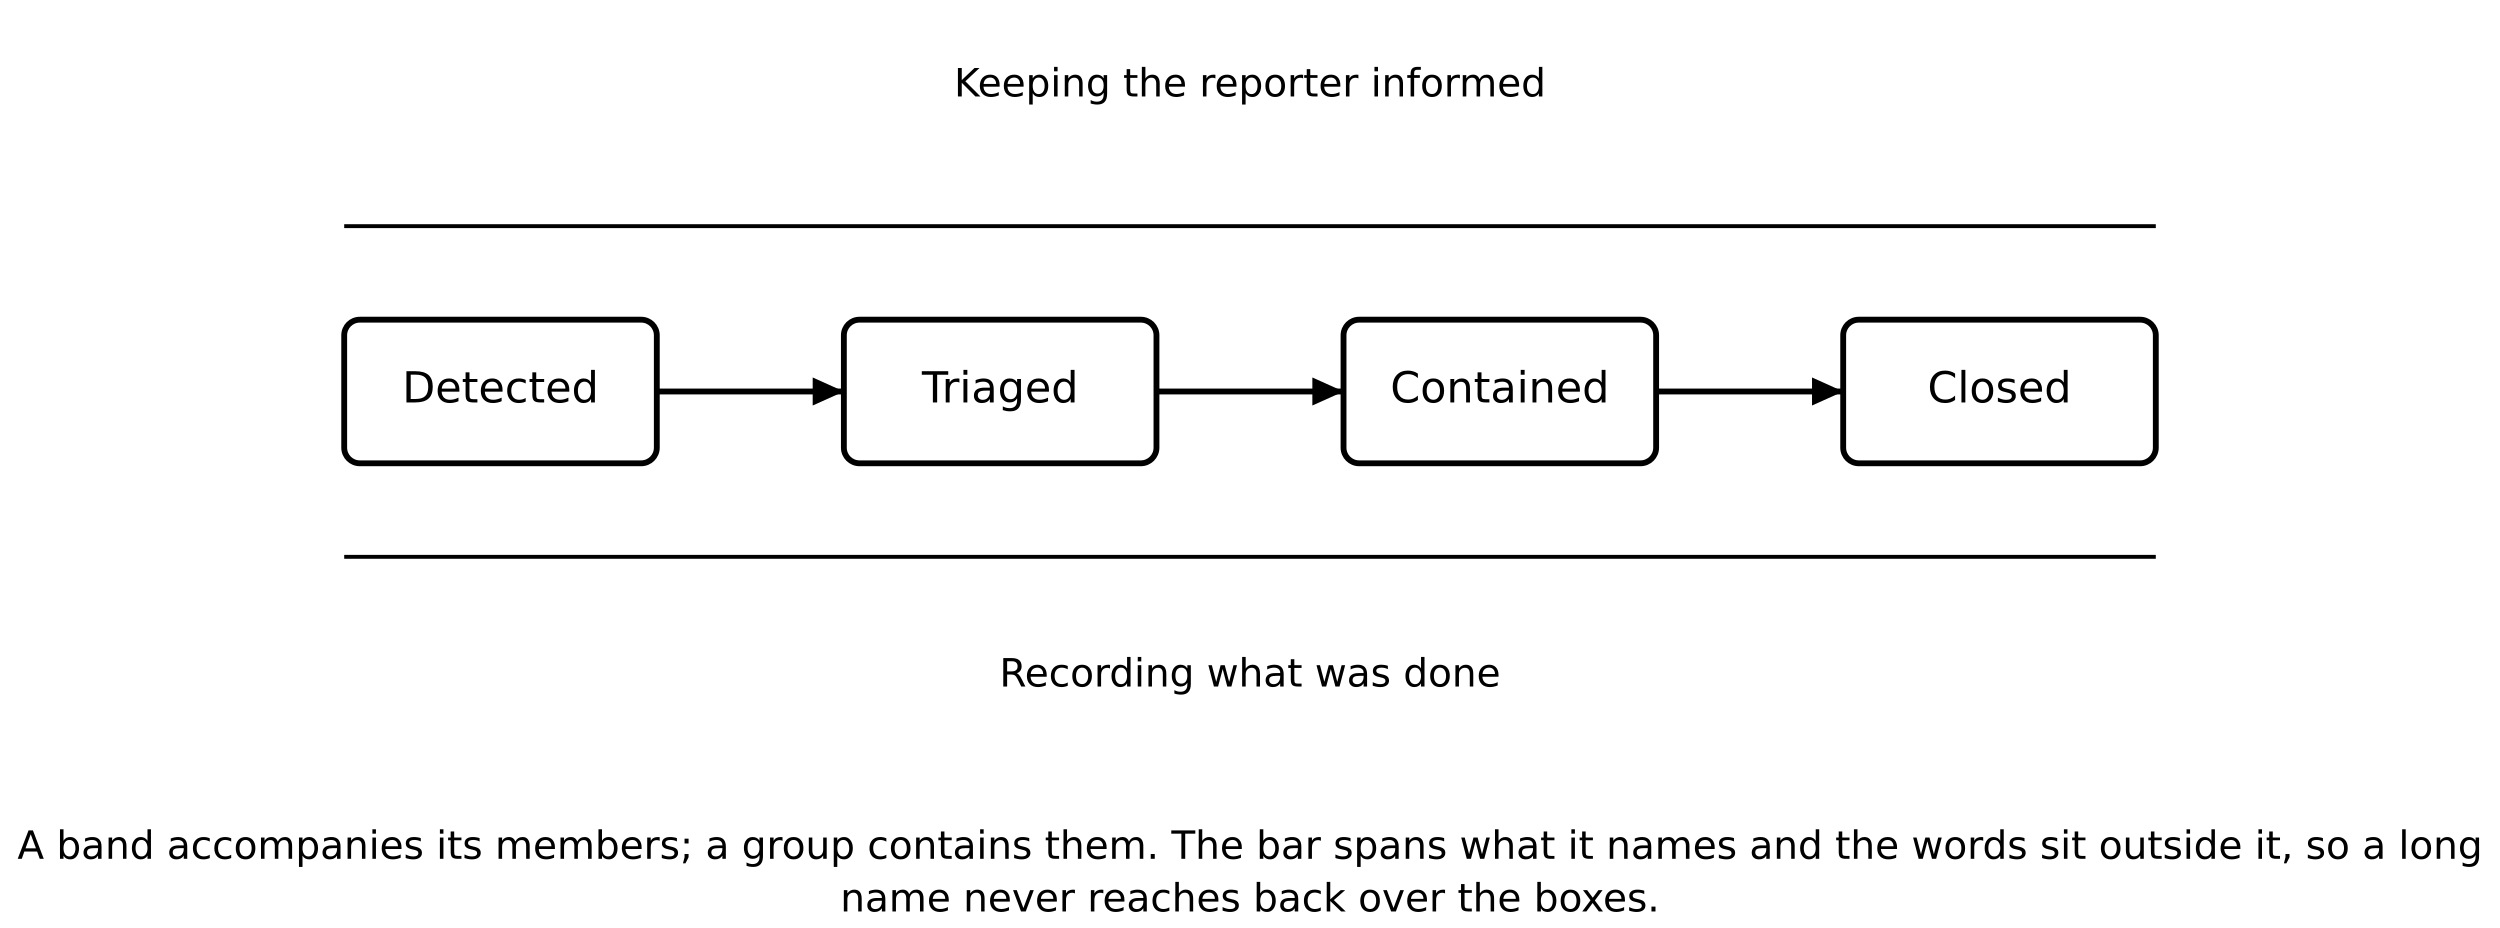
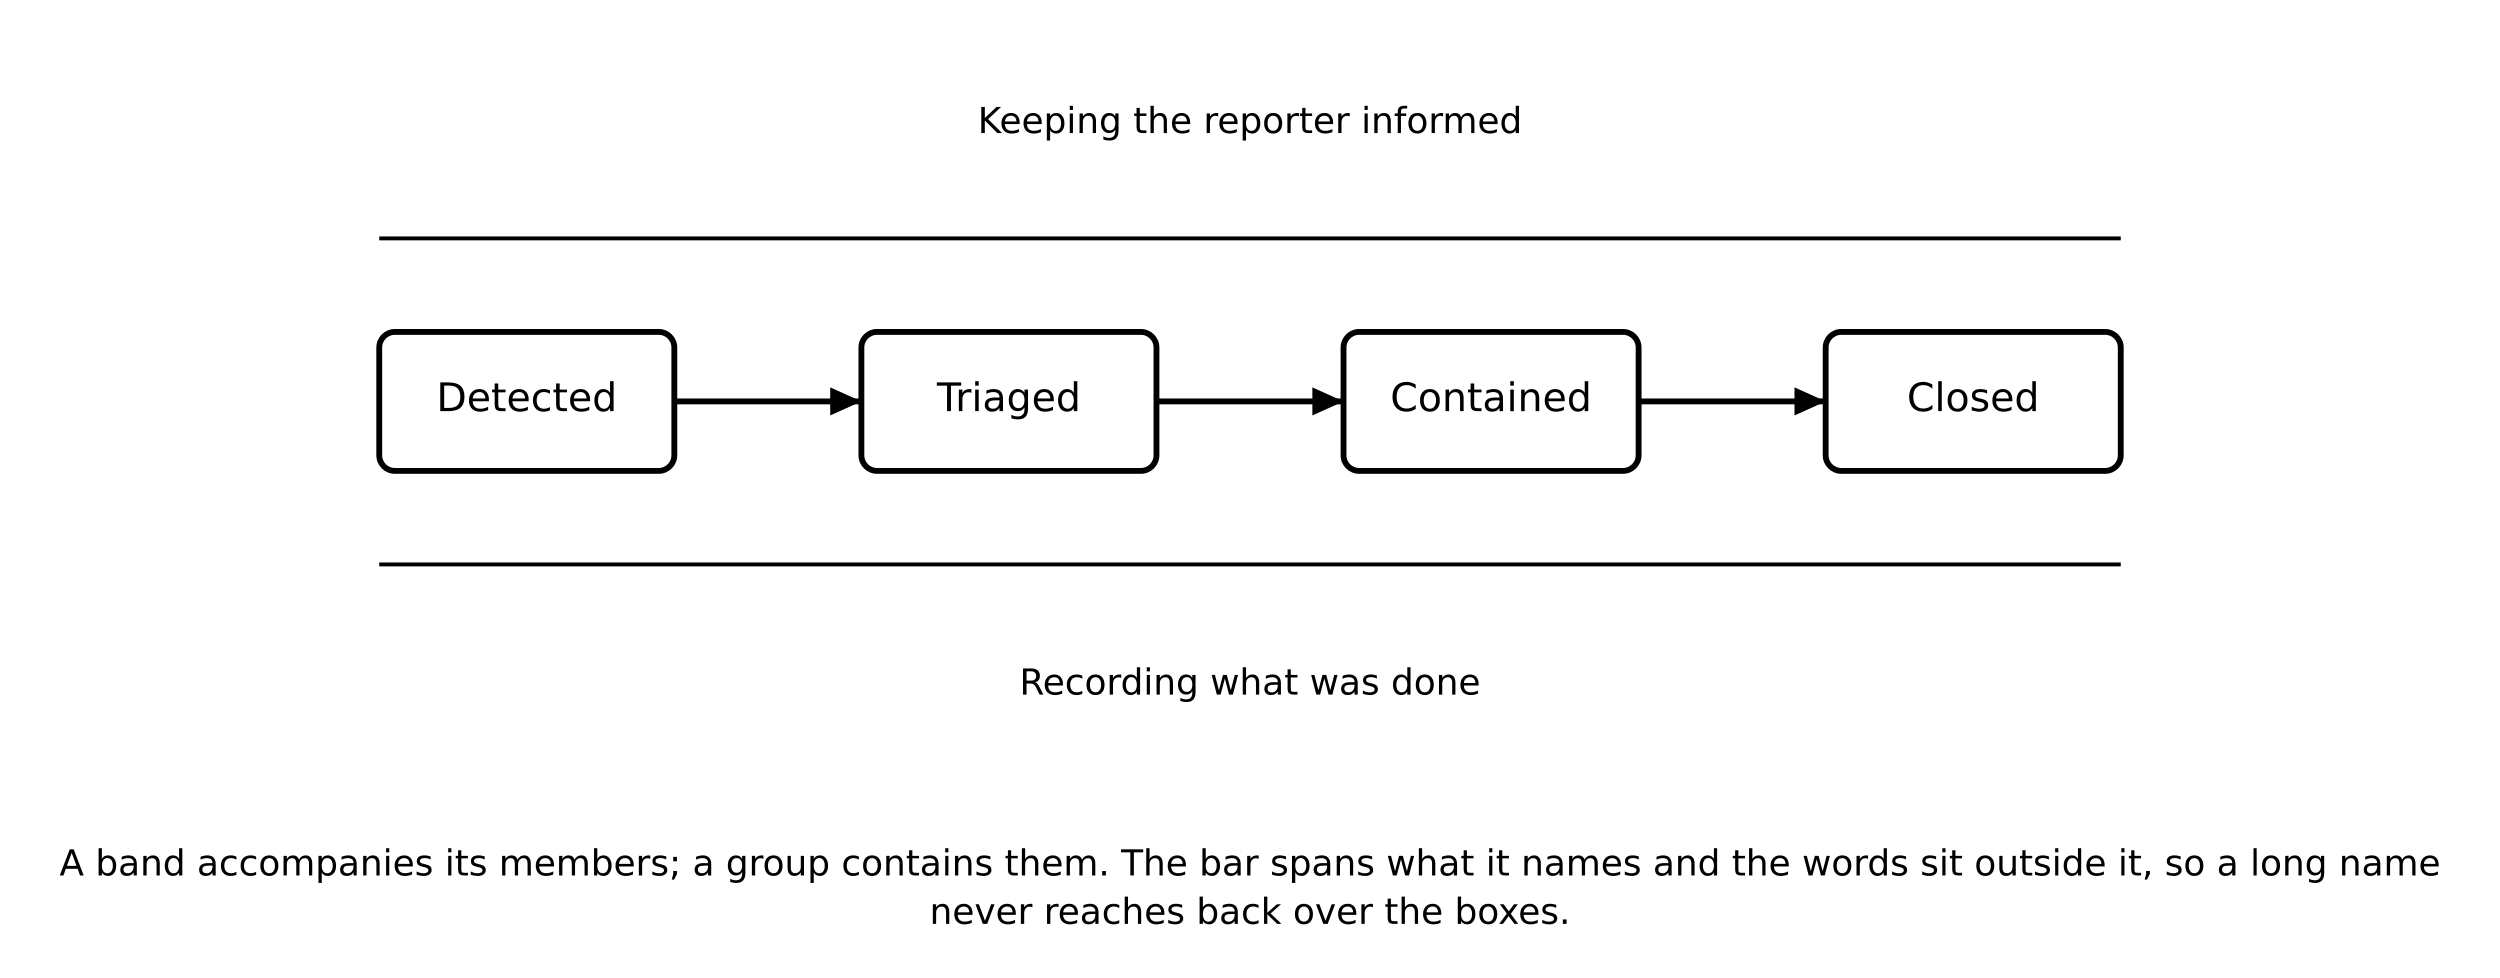
- <svg xmlns="http://www.w3.org/2000/svg" viewBox="-0.75 -0.75 641.5 237.914" role="img" aria-labelledby="dsc9afd94d98-title dsc9afd94d98-desc">
-   <path d="M 167.786 99.707 L 215.786 99.707" fill="none" stroke="currentColor" stroke-width="1.5" />
-   <polygon points="215.786,99.707 207.786,103.307 207.786,96.107" fill="currentColor" stroke="none" />
-   <path d="M 296 99.707 L 344 99.707" fill="none" stroke="currentColor" stroke-width="1.5" />
-   <polygon points="344,99.707 336,103.307 336,96.107" fill="currentColor" stroke="none" />
-   <path d="M 424.214 99.707 L 472.214 99.707" fill="none" stroke="currentColor" stroke-width="1.5" />
-   <polygon points="472.214,99.707 464.214,103.307 464.214,96.107" fill="currentColor" stroke="none" />
-   <rect x="472.214" y="81.282" width="80.214" height="36.85" rx="4" fill="none" stroke="currentColor" stroke-width="1.5" />
-   <text x="512.321" y="102.515" font-family="'DejaVu Sans', sans-serif" font-size="11" fill="currentColor" text-anchor="middle">
+ <svg xmlns="http://www.w3.org/2000/svg" viewBox="-0.75 -0.75 641.5 250.842" role="img" aria-labelledby="ds9e97cc2a5d-title ds9e97cc2a5d-desc">
+   <path d="M 172.283 102.251 L 220.283 102.251" fill="none" stroke="currentColor" stroke-width="1.5" />
+   <polygon points="220.283,102.251 212.283,105.851 212.283,98.651" fill="currentColor" stroke="none" />
+   <path d="M 296 102.251 L 344 102.251" fill="none" stroke="currentColor" stroke-width="1.5" />
+   <polygon points="344,102.251 336,105.851 336,98.651" fill="currentColor" stroke="none" />
+   <path d="M 419.717 102.251 L 467.717 102.251" fill="none" stroke="currentColor" stroke-width="1.5" />
+   <polygon points="467.717,102.251 459.717,105.851 459.717,98.651" fill="currentColor" stroke="none" />
+   <rect x="467.717" y="84.42" width="75.717" height="35.662" rx="4" fill="none" stroke="currentColor" stroke-width="1.5" />
+   <text x="505.575" y="104.754" font-family="'DejaVu Sans', sans-serif" font-size="10.12" fill="currentColor" text-anchor="middle">
    <tspan>Closed</tspan>
  </text>
-   <rect x="344" y="81.282" width="80.214" height="36.85" rx="4" fill="none" stroke="currentColor" stroke-width="1.5" />
-   <text x="384.107" y="102.515" font-family="'DejaVu Sans', sans-serif" font-size="11" fill="currentColor" text-anchor="middle">
+   <rect x="344" y="84.42" width="75.717" height="35.662" rx="4" fill="none" stroke="currentColor" stroke-width="1.5" />
+   <text x="381.858" y="104.754" font-family="'DejaVu Sans', sans-serif" font-size="10.12" fill="currentColor" text-anchor="middle">
    <tspan>Contained</tspan>
  </text>
-   <rect x="87.572" y="81.282" width="80.214" height="36.85" rx="4" fill="none" stroke="currentColor" stroke-width="1.5" />
-   <text x="127.679" y="102.515" font-family="'DejaVu Sans', sans-serif" font-size="11" fill="currentColor" text-anchor="middle">
+   <rect x="96.566" y="84.42" width="75.717" height="35.662" rx="4" fill="none" stroke="currentColor" stroke-width="1.5" />
+   <text x="134.425" y="104.754" font-family="'DejaVu Sans', sans-serif" font-size="10.12" fill="currentColor" text-anchor="middle">
    <tspan>Detected</tspan>
  </text>
-   <rect x="215.786" y="81.282" width="80.214" height="36.85" rx="4" fill="none" stroke="currentColor" stroke-width="1.5" />
-   <text x="255.893" y="102.515" font-family="'DejaVu Sans', sans-serif" font-size="11" fill="currentColor" text-anchor="middle">
+   <rect x="220.283" y="84.42" width="75.717" height="35.662" rx="4" fill="none" stroke="currentColor" stroke-width="1.5" />
+   <text x="258.142" y="104.754" font-family="'DejaVu Sans', sans-serif" font-size="10.12" fill="currentColor" text-anchor="middle">
    <tspan>Triaged</tspan>
  </text>
-   <path d="M 87.572 57.282 L 552.428 57.282" fill="none" stroke="currentColor" stroke-width="1" />
-   <text x="320" y="24" font-family="'DejaVu Sans', sans-serif" font-size="10" fill="currentColor" text-anchor="middle">Keeping the reporter informed</text>
-   <path d="M 87.572 142.132 L 552.428 142.132" fill="none" stroke="currentColor" stroke-width="1" />
-   <text x="320" y="175.414" font-family="'DejaVu Sans', sans-serif" font-size="10" fill="currentColor" text-anchor="middle">Recording what was done</text>
-   <text x="320" y="219.626" font-family="'DejaVu Sans', sans-serif" font-size="10" fill="currentColor" text-anchor="middle">
-     <tspan>A band accompanies its members; a group contains them. The bar spans what it names and the words sit outside it, so a long</tspan>
+   <path d="M 96.566 60.42 L 543.434 60.42" fill="none" stroke="currentColor" stroke-width="1" />
+   <text x="320" y="33.395" font-family="'DejaVu Sans', sans-serif" font-size="9.2" fill="currentColor" text-anchor="middle">
+     <tspan>Keeping the reporter informed</tspan>
  </text>
-   <text x="320" y="233.126" font-family="'DejaVu Sans', sans-serif" font-size="10" fill="currentColor" text-anchor="middle">
-     <tspan>name never reaches back over the boxes.</tspan>
+   <path d="M 96.566 144.082 L 543.434 144.082" fill="none" stroke="currentColor" stroke-width="1" />
+   <text x="320" y="177.477" font-family="'DejaVu Sans', sans-serif" font-size="9.2" fill="currentColor" text-anchor="middle">
+     <tspan>Recording what was done</tspan>
+   </text>
+   <text x="320" y="223.897" font-family="'DejaVu Sans', sans-serif" font-size="9.2" fill="currentColor" text-anchor="middle">
+     <tspan>A band accompanies its members; a group contains them. The bar spans what it names and the words sit outside it, so a long name</tspan>
+   </text>
+   <text x="320" y="236.317" font-family="'DejaVu Sans', sans-serif" font-size="9.2" fill="currentColor" text-anchor="middle">
+     <tspan>never reaches back over the boxes.</tspan>
  </text>
</svg>
